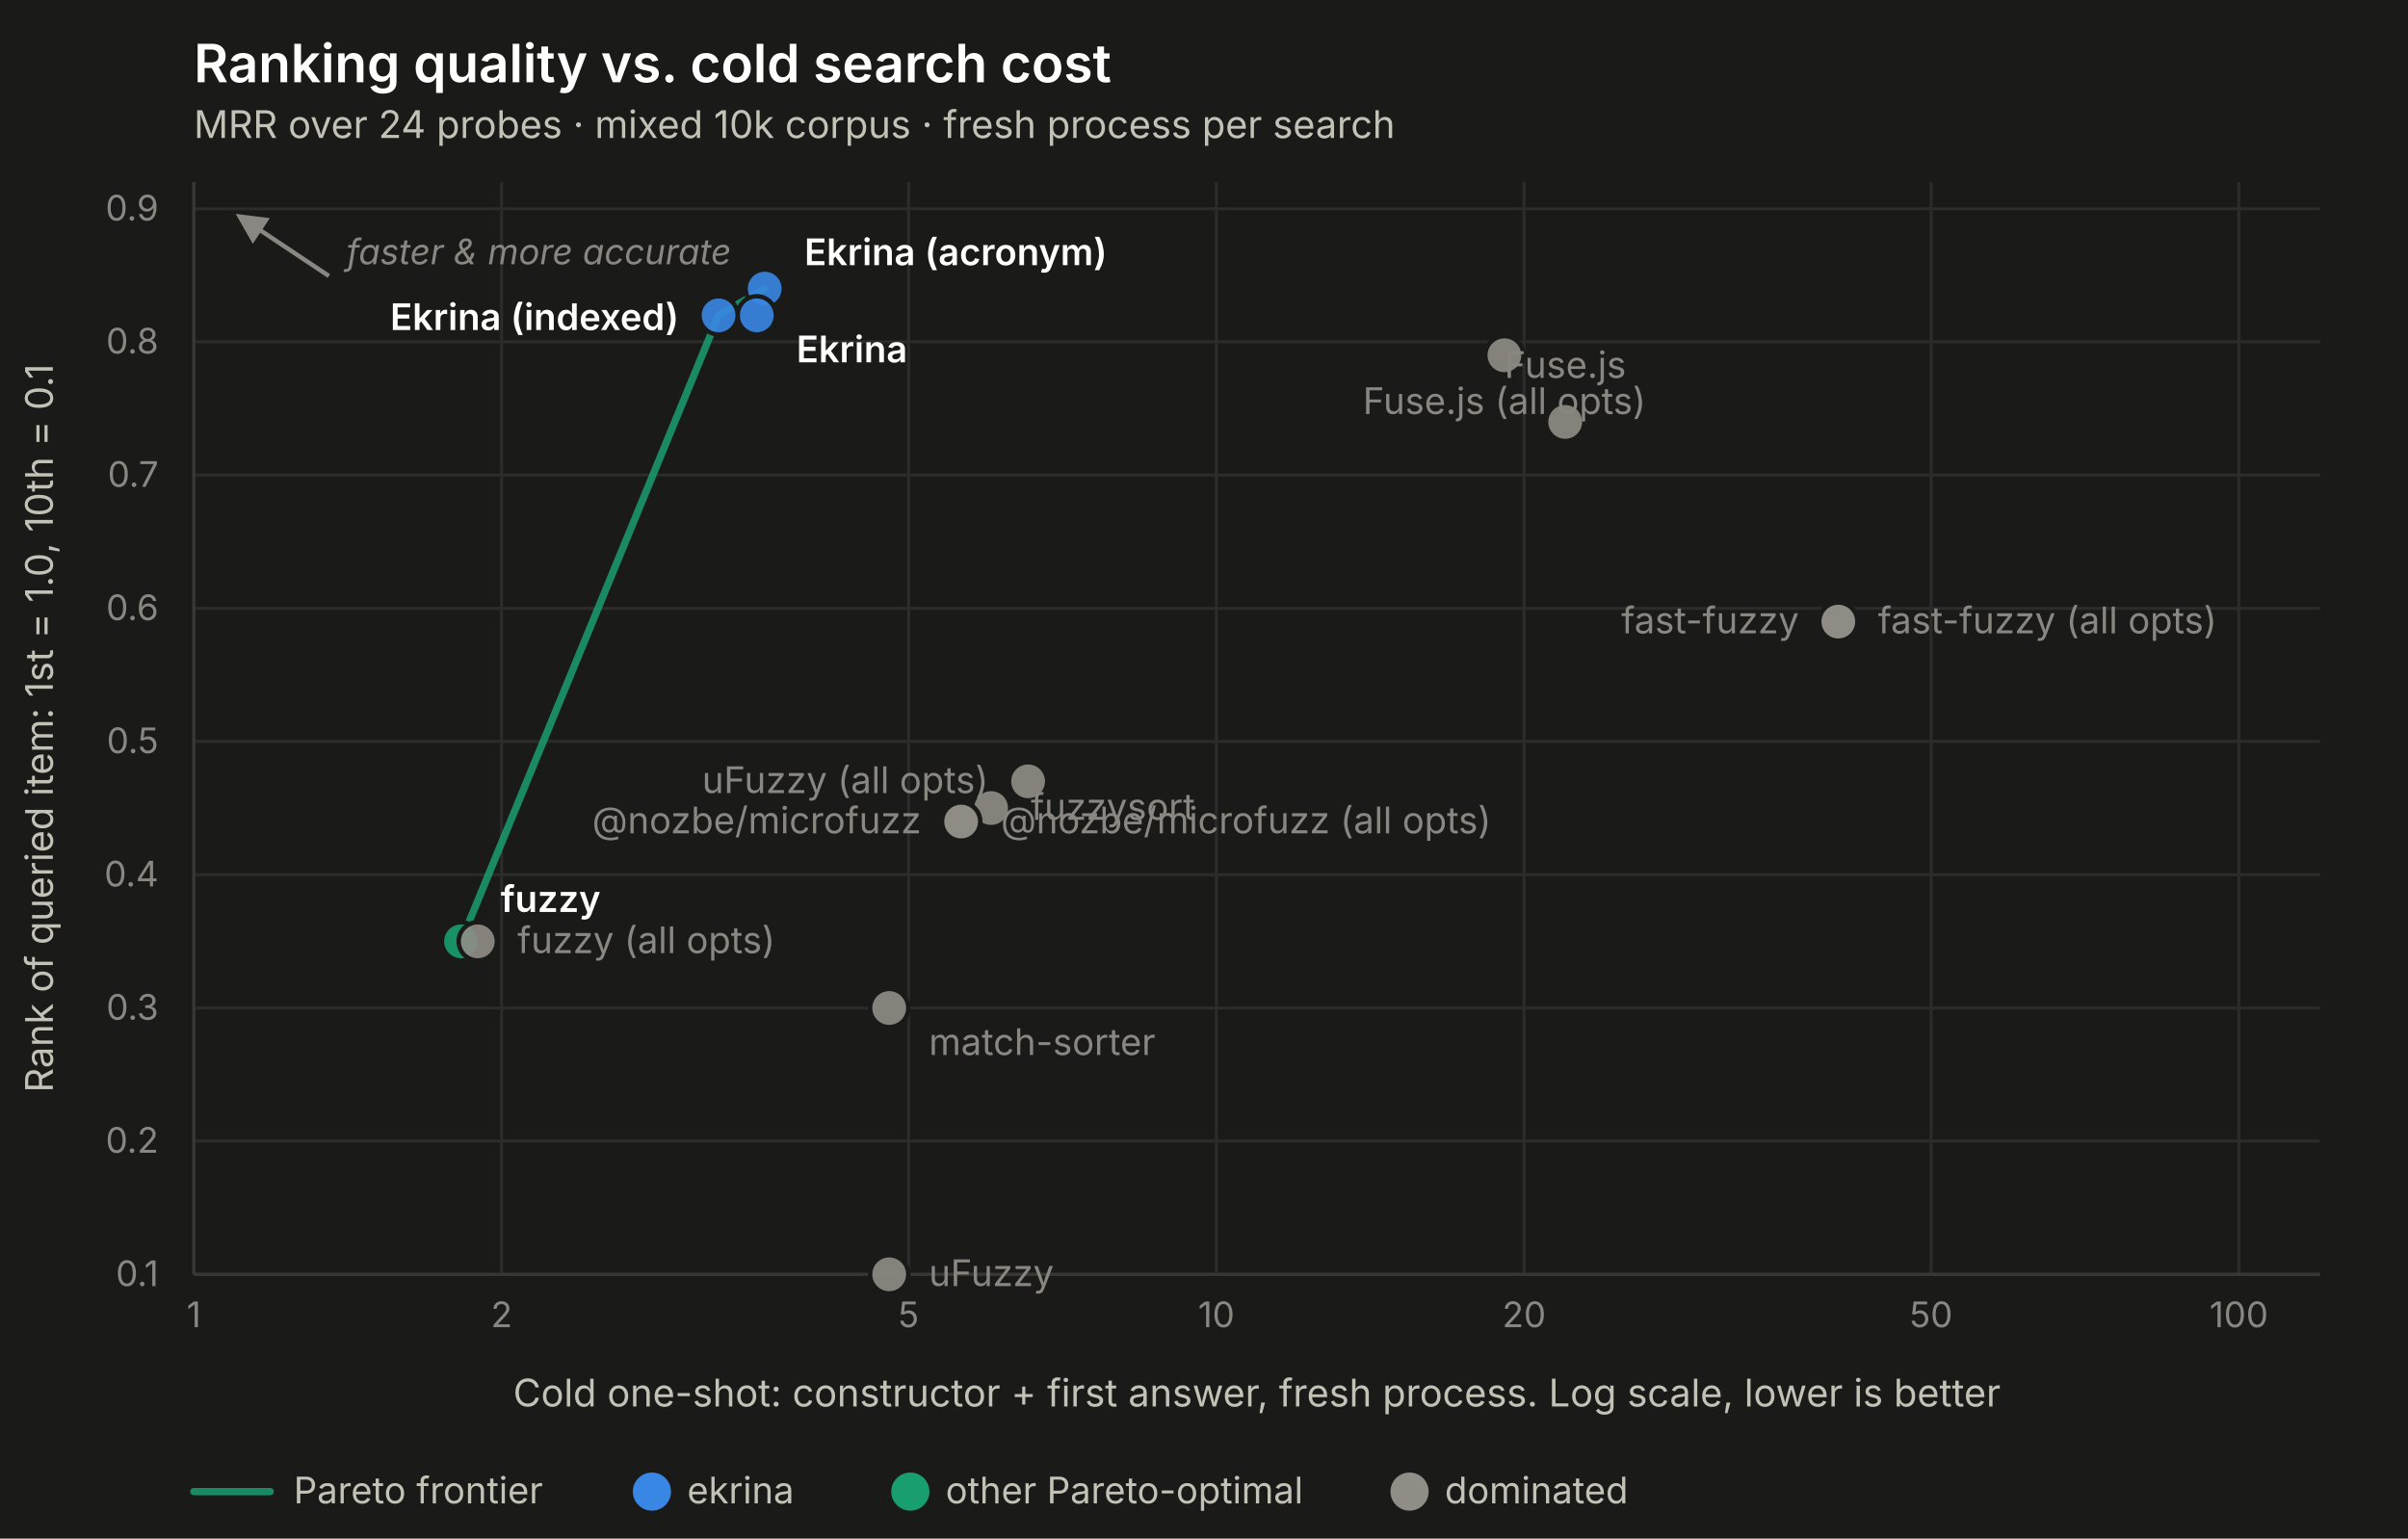
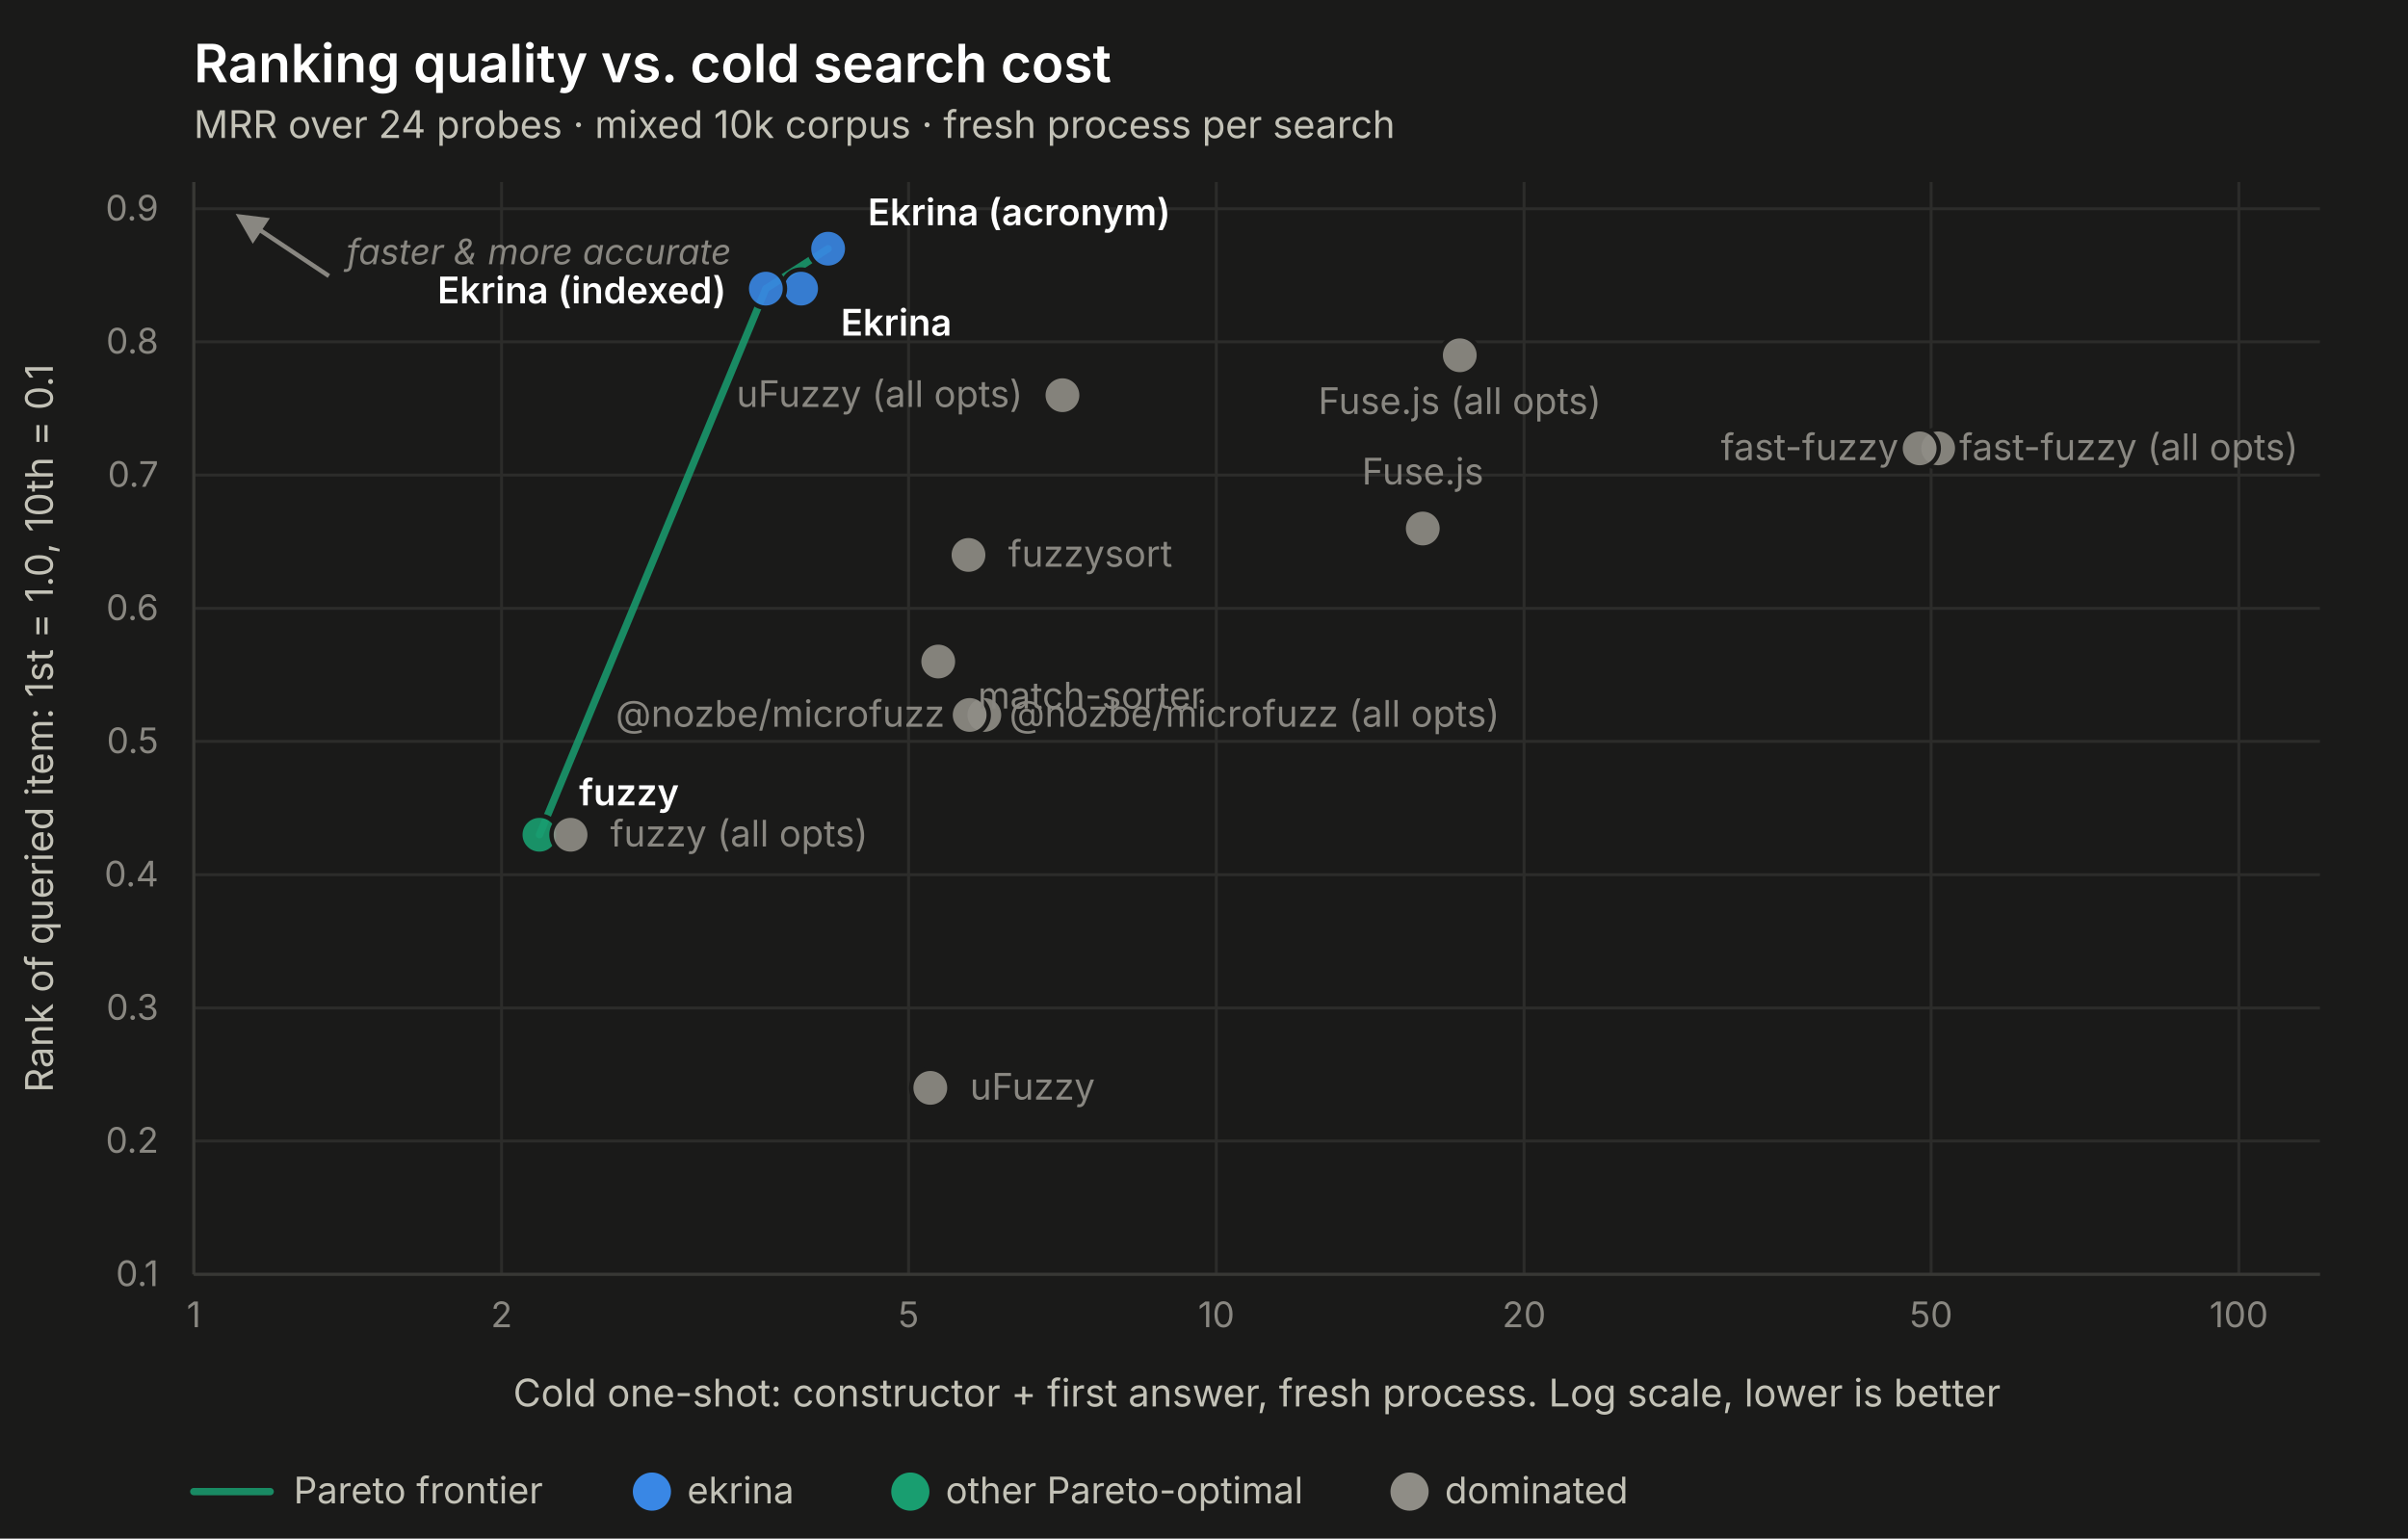
<svg xmlns="http://www.w3.org/2000/svg" viewBox="0 0 820 524" font-family="system-ui, -apple-system, 'Segoe UI', sans-serif" role="img" aria-labelledby="pareto-total-title pareto-total-desc">
  <defs>
    <marker id="arrow" viewBox="0 0 10 10" refX="8" refY="5" markerWidth="7" markerHeight="7" orient="auto-start-reverse">
      <path d="M0 0 L10 5 L0 10 z" fill="#898781" />
    </marker>
  </defs>
  <rect x="0" y="0" width="820" height="524" fill="#1a1a19" />
  <text x="66" y="28" fill="#ffffff" font-size="18" font-weight="600">Ranking quality vs. cold search cost</text>
  <text x="66" y="47" fill="#c3c2b7" font-size="13">MRR over 24 probes · mixed 10k corpus · fresh process per search</text>
  <g>
    <line x1="66" y1="62" x2="66" y2="434" stroke="#2c2c2a" />
    <line x1="170.8" y1="62" x2="170.8" y2="434" stroke="#2c2c2a" />
    <line x1="309.4" y1="62" x2="309.4" y2="434" stroke="#2c2c2a" />
    <line x1="414.2" y1="62" x2="414.2" y2="434" stroke="#2c2c2a" />
    <line x1="519" y1="62" x2="519" y2="434" stroke="#2c2c2a" />
    <line x1="657.6" y1="62" x2="657.6" y2="434" stroke="#2c2c2a" />
    <line x1="762.4" y1="62" x2="762.4" y2="434" stroke="#2c2c2a" />
    <line x1="66" y1="434" x2="790" y2="434" stroke="#2c2c2a" />
    <line x1="66" y1="388.6" x2="790" y2="388.6" stroke="#2c2c2a" />
    <line x1="66" y1="343.3" x2="790" y2="343.3" stroke="#2c2c2a" />
    <line x1="66" y1="297.9" x2="790" y2="297.9" stroke="#2c2c2a" />
    <line x1="66" y1="252.5" x2="790" y2="252.5" stroke="#2c2c2a" />
    <line x1="66" y1="207.2" x2="790" y2="207.2" stroke="#2c2c2a" />
    <line x1="66" y1="161.8" x2="790" y2="161.8" stroke="#2c2c2a" />
    <line x1="66" y1="116.4" x2="790" y2="116.4" stroke="#2c2c2a" />
    <line x1="66" y1="71.1" x2="790" y2="71.1" stroke="#2c2c2a" />
  </g>
  <line x1="66" y1="434" x2="790" y2="434" stroke="#383835" />
  <line x1="66" y1="62" x2="66" y2="434" stroke="#383835" />
  <g>
    <text x="66" y="452" text-anchor="middle" fill="#898781" font-size="12" font-variant-numeric="tabular-nums">1</text>
    <text x="170.8" y="452" text-anchor="middle" fill="#898781" font-size="12" font-variant-numeric="tabular-nums">2</text>
    <text x="309.4" y="452" text-anchor="middle" fill="#898781" font-size="12" font-variant-numeric="tabular-nums">5</text>
    <text x="414.2" y="452" text-anchor="middle" fill="#898781" font-size="12" font-variant-numeric="tabular-nums">10</text>
    <text x="519" y="452" text-anchor="middle" fill="#898781" font-size="12" font-variant-numeric="tabular-nums">20</text>
    <text x="657.6" y="452" text-anchor="middle" fill="#898781" font-size="12" font-variant-numeric="tabular-nums">50</text>
    <text x="762.4" y="452" text-anchor="middle" fill="#898781" font-size="12" font-variant-numeric="tabular-nums">100</text>
  </g>
  <g>
    <text x="54" y="438" text-anchor="end" fill="#898781" font-size="12" font-variant-numeric="tabular-nums">0.1</text>
    <text x="54" y="392.6" text-anchor="end" fill="#898781" font-size="12" font-variant-numeric="tabular-nums">0.2</text>
    <text x="54" y="347.3" text-anchor="end" fill="#898781" font-size="12" font-variant-numeric="tabular-nums">0.3</text>
    <text x="54" y="301.9" text-anchor="end" fill="#898781" font-size="12" font-variant-numeric="tabular-nums">0.4</text>
    <text x="54" y="256.5" text-anchor="end" fill="#898781" font-size="12" font-variant-numeric="tabular-nums">0.5</text>
    <text x="54" y="211.2" text-anchor="end" fill="#898781" font-size="12" font-variant-numeric="tabular-nums">0.6</text>
    <text x="54" y="165.8" text-anchor="end" fill="#898781" font-size="12" font-variant-numeric="tabular-nums">0.7</text>
    <text x="54" y="120.4" text-anchor="end" fill="#898781" font-size="12" font-variant-numeric="tabular-nums">0.8</text>
    <text x="54" y="75.1" text-anchor="end" fill="#898781" font-size="12" font-variant-numeric="tabular-nums">0.9</text>
  </g>
  <text x="428" y="479" text-anchor="middle" fill="#c3c2b7" font-size="13">Cold one-shot: constructor + first answer, fresh process. Log scale, lower is better</text>
  <text transform="translate(18,248) rotate(-90)" text-anchor="middle" fill="#c3c2b7" font-size="13">Rank of queried item: 1st = 1.0, 10th = 0.1</text>
-   <path d="M157 320.6 L244.7 107.4 L260.4 98.3" fill="none" stroke="#199e70" stroke-width="2.5" stroke-linejoin="round" stroke-linecap="round" opacity="0.85" />
+   <path d="M183.7 284.3 L260.8 98.3 L282 84.7" fill="none" stroke="#199e70" stroke-width="2.5" stroke-linejoin="round" stroke-linecap="round" opacity="0.85" />
  <g transform="translate(78,70)">
    <line x1="34" y1="24" x2="4" y2="4" stroke="#898781" stroke-width="1.5" marker-end="url(#arrow)" />
    <text x="40" y="20" fill="#898781" font-size="12" font-style="italic">faster &amp; more accurate</text>
  </g>
  <g>
-     <circle cx="260.4" cy="98.3" r="6.5" fill="#3987e5" fill-opacity="0.9" stroke="#1a1a19" stroke-width="1.5" />
-     <circle cx="257.7" cy="107.4" r="6.5" fill="#3987e5" fill-opacity="0.9" stroke="#1a1a19" stroke-width="1.5" />
-     <circle cx="244.7" cy="107.4" r="6.5" fill="#3987e5" fill-opacity="0.9" stroke="#1a1a19" stroke-width="1.5" />
-     <circle cx="512.3" cy="121" r="6.5" fill="#8f8d86" fill-opacity="0.9" stroke="#1a1a19" stroke-width="1.5" />
-     <circle cx="533" cy="143.7" r="6.5" fill="#8f8d86" fill-opacity="0.9" stroke="#1a1a19" stroke-width="1.5" />
-     <circle cx="626.1" cy="211.7" r="6.5" fill="#8f8d86" fill-opacity="0.9" stroke="#1a1a19" stroke-width="1.5" />
-     <circle cx="626" cy="211.7" r="6.5" fill="#8f8d86" fill-opacity="0.9" stroke="#1a1a19" stroke-width="1.5" />
-     <circle cx="350.1" cy="266.1" r="6.5" fill="#8f8d86" fill-opacity="0.9" stroke="#1a1a19" stroke-width="1.5" />
-     <circle cx="337.5" cy="275.2" r="6.5" fill="#8f8d86" fill-opacity="0.9" stroke="#1a1a19" stroke-width="1.5" />
-     <circle cx="327.2" cy="279.8" r="6.5" fill="#8f8d86" fill-opacity="0.9" stroke="#1a1a19" stroke-width="1.5" />
-     <circle cx="327.3" cy="279.8" r="6.5" fill="#8f8d86" fill-opacity="0.9" stroke="#1a1a19" stroke-width="1.5" />
-     <circle cx="157" cy="320.6" r="6.5" fill="#199e70" fill-opacity="0.9" stroke="#1a1a19" stroke-width="1.5" />
-     <circle cx="162.7" cy="320.6" r="6.5" fill="#8f8d86" fill-opacity="0.9" stroke="#1a1a19" stroke-width="1.5" />
-     <circle cx="302.8" cy="343.3" r="6.5" fill="#8f8d86" fill-opacity="0.9" stroke="#1a1a19" stroke-width="1.5" />
-     <circle cx="302.8" cy="434" r="6.5" fill="#8f8d86" fill-opacity="0.9" stroke="#1a1a19" stroke-width="1.5" />
+     <circle cx="282" cy="84.7" r="6.5" fill="#3987e5" fill-opacity="0.9" stroke="#1a1a19" stroke-width="1.5" />
+     <circle cx="272.8" cy="98.3" r="6.5" fill="#3987e5" fill-opacity="0.9" stroke="#1a1a19" stroke-width="1.5" />
+     <circle cx="260.8" cy="98.3" r="6.5" fill="#3987e5" fill-opacity="0.9" stroke="#1a1a19" stroke-width="1.5" />
+     <circle cx="497.1" cy="121" r="6.5" fill="#8f8d86" fill-opacity="0.9" stroke="#1a1a19" stroke-width="1.5" />
+     <circle cx="361.8" cy="134.6" r="6.5" fill="#8f8d86" fill-opacity="0.9" stroke="#1a1a19" stroke-width="1.5" />
+     <circle cx="660" cy="152.7" r="6.5" fill="#8f8d86" fill-opacity="0.9" stroke="#1a1a19" stroke-width="1.5" />
+     <circle cx="653.7" cy="152.7" r="6.5" fill="#8f8d86" fill-opacity="0.9" stroke="#1a1a19" stroke-width="1.5" />
+     <circle cx="484.5" cy="180" r="6.5" fill="#8f8d86" fill-opacity="0.9" stroke="#1a1a19" stroke-width="1.5" />
+     <circle cx="329.8" cy="189" r="6.5" fill="#8f8d86" fill-opacity="0.9" stroke="#1a1a19" stroke-width="1.5" />
+     <circle cx="319.5" cy="225.3" r="6.5" fill="#8f8d86" fill-opacity="0.9" stroke="#1a1a19" stroke-width="1.5" />
+     <circle cx="335.2" cy="243.5" r="6.5" fill="#8f8d86" fill-opacity="0.9" stroke="#1a1a19" stroke-width="1.5" />
+     <circle cx="330.2" cy="243.5" r="6.5" fill="#8f8d86" fill-opacity="0.9" stroke="#1a1a19" stroke-width="1.5" />
+     <circle cx="183.7" cy="284.3" r="6.5" fill="#199e70" fill-opacity="0.9" stroke="#1a1a19" stroke-width="1.5" />
+     <circle cx="194.3" cy="284.3" r="6.5" fill="#8f8d86" fill-opacity="0.9" stroke="#1a1a19" stroke-width="1.5" />
+     <circle cx="316.8" cy="370.5" r="6.5" fill="#8f8d86" fill-opacity="0.9" stroke="#1a1a19" stroke-width="1.5" />
  </g>
  <g>
-     <text x="273.9" y="90.3" text-anchor="start" fill="#ffffff" font-size="12.5" font-weight="600">Ekrina (acronym)</text>
-     <text x="231.2" y="112.4" text-anchor="end" fill="#ffffff" font-size="12.5" font-weight="600">Ekrina (indexed)</text>
-     <text x="271.2" y="123.4" text-anchor="start" fill="#ffffff" font-size="12.5" font-weight="600">Ekrina</text>
-     <text x="533" y="128.7" text-anchor="middle" fill="#898781" font-size="12.5">Fuse.js</text>
-     <text x="512.3" y="141" text-anchor="middle" fill="#898781" font-size="12.5">Fuse.js (all opts)</text>
-     <text x="612.6" y="215.7" text-anchor="end" fill="#898781" font-size="12.5">fast-fuzzy</text>
-     <text x="639.5" y="215.7" text-anchor="start" fill="#898781" font-size="12.5">fast-fuzzy (all opts)</text>
-     <text x="336.6" y="270.1" text-anchor="end" fill="#898781" font-size="12.5">uFuzzy (all opts)</text>
-     <text x="351" y="279.2" text-anchor="start" fill="#898781" font-size="12.5">fuzzysort</text>
-     <text x="313.7" y="283.8" text-anchor="end" fill="#898781" font-size="12.5">@nozbe/microfuzz</text>
-     <text x="340.8" y="283.8" text-anchor="start" fill="#898781" font-size="12.5">@nozbe/microfuzz (all opts)</text>
-     <text x="170.5" y="310.6" text-anchor="start" fill="#ffffff" font-size="12.5" font-weight="600">fuzzy</text>
-     <text x="176.2" y="324.6" text-anchor="start" fill="#898781" font-size="12.5">fuzzy (all opts)</text>
-     <text x="316.3" y="359.3" text-anchor="start" fill="#898781" font-size="12.5">match-sorter</text>
-     <text x="316.3" y="438" text-anchor="start" fill="#898781" font-size="12.5">uFuzzy</text>
+     <text x="295.5" y="76.7" text-anchor="start" fill="#ffffff" font-size="12.5" font-weight="600">Ekrina (acronym)</text>
+     <text x="247.3" y="103.3" text-anchor="end" fill="#ffffff" font-size="12.5" font-weight="600">Ekrina (indexed)</text>
+     <text x="286.3" y="114.3" text-anchor="start" fill="#ffffff" font-size="12.5" font-weight="600">Ekrina</text>
+     <text x="348.3" y="138.6" text-anchor="end" fill="#898781" font-size="12.5">uFuzzy (all opts)</text>
+     <text x="497.1" y="141" text-anchor="middle" fill="#898781" font-size="12.5">Fuse.js (all opts)</text>
+     <text x="646.5" y="156.7" text-anchor="end" fill="#898781" font-size="12.5">fast-fuzzy</text>
+     <text x="667.2" y="156.7" text-anchor="start" fill="#898781" font-size="12.5">fast-fuzzy (all opts)</text>
+     <text x="484.5" y="165" text-anchor="middle" fill="#898781" font-size="12.5">Fuse.js</text>
+     <text x="343.3" y="193" text-anchor="start" fill="#898781" font-size="12.5">fuzzysort</text>
+     <text x="333" y="241.3" text-anchor="start" fill="#898781" font-size="12.5">match-sorter</text>
+     <text x="321.7" y="247.5" text-anchor="end" fill="#898781" font-size="12.5">@nozbe/microfuzz</text>
+     <text x="343.7" y="247.5" text-anchor="start" fill="#898781" font-size="12.5">@nozbe/microfuzz (all opts)</text>
+     <text x="197.2" y="274.3" text-anchor="start" fill="#ffffff" font-size="12.5" font-weight="600">fuzzy</text>
+     <text x="207.8" y="288.3" text-anchor="start" fill="#898781" font-size="12.5">fuzzy (all opts)</text>
+     <text x="330.3" y="374.5" text-anchor="start" fill="#898781" font-size="12.5">uFuzzy</text>
  </g>
  <g>
    <line x1="66" y1="508" x2="92" y2="508" stroke="#199e70" stroke-width="2.5" stroke-linecap="round" opacity="0.85" />
    <text x="100" y="512" fill="#c3c2b7" font-size="12.5">Pareto frontier</text>
    <circle cx="222" cy="508" r="6.5" fill="#3987e5" />
    <text x="234" y="512" fill="#c3c2b7" font-size="12.5">ekrina</text>
    <circle cx="310" cy="508" r="6.5" fill="#199e70" />
    <text x="322" y="512" fill="#c3c2b7" font-size="12.5">other Pareto-optimal</text>
    <circle cx="480" cy="508" r="6.5" fill="#8f8d86" />
    <text x="492" y="512" fill="#c3c2b7" font-size="12.5">dominated</text>
  </g>
</svg>
